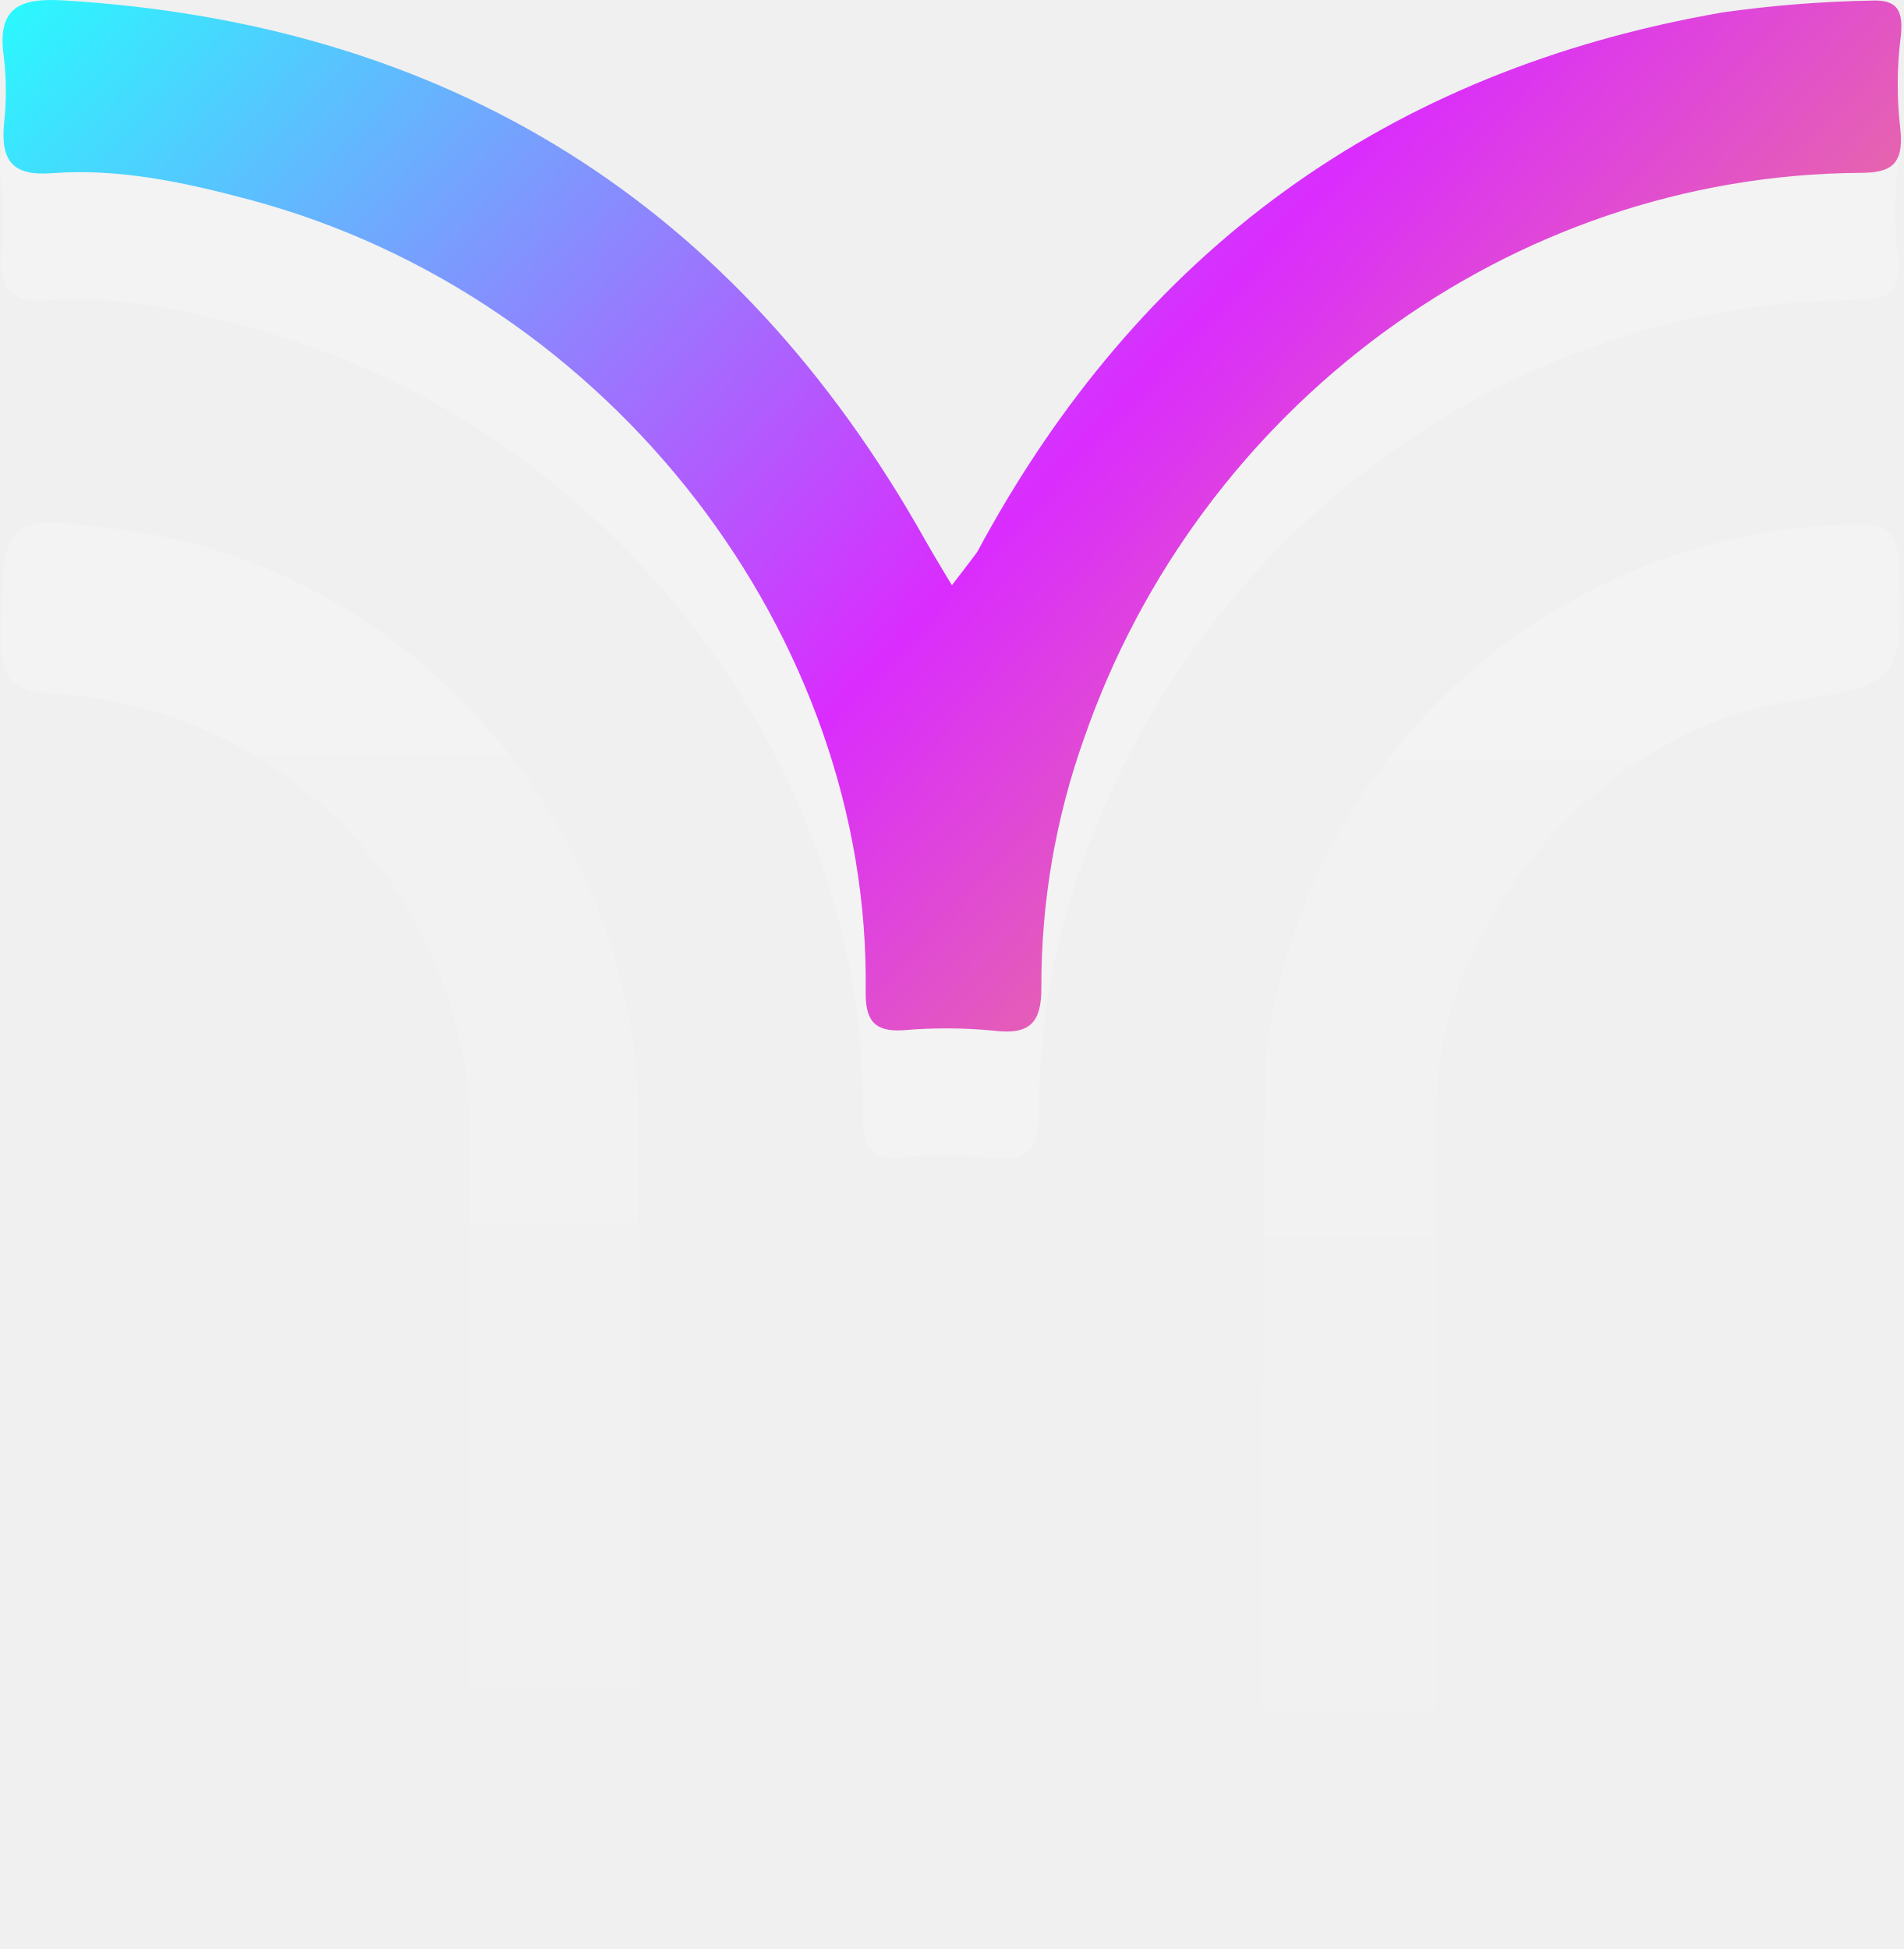
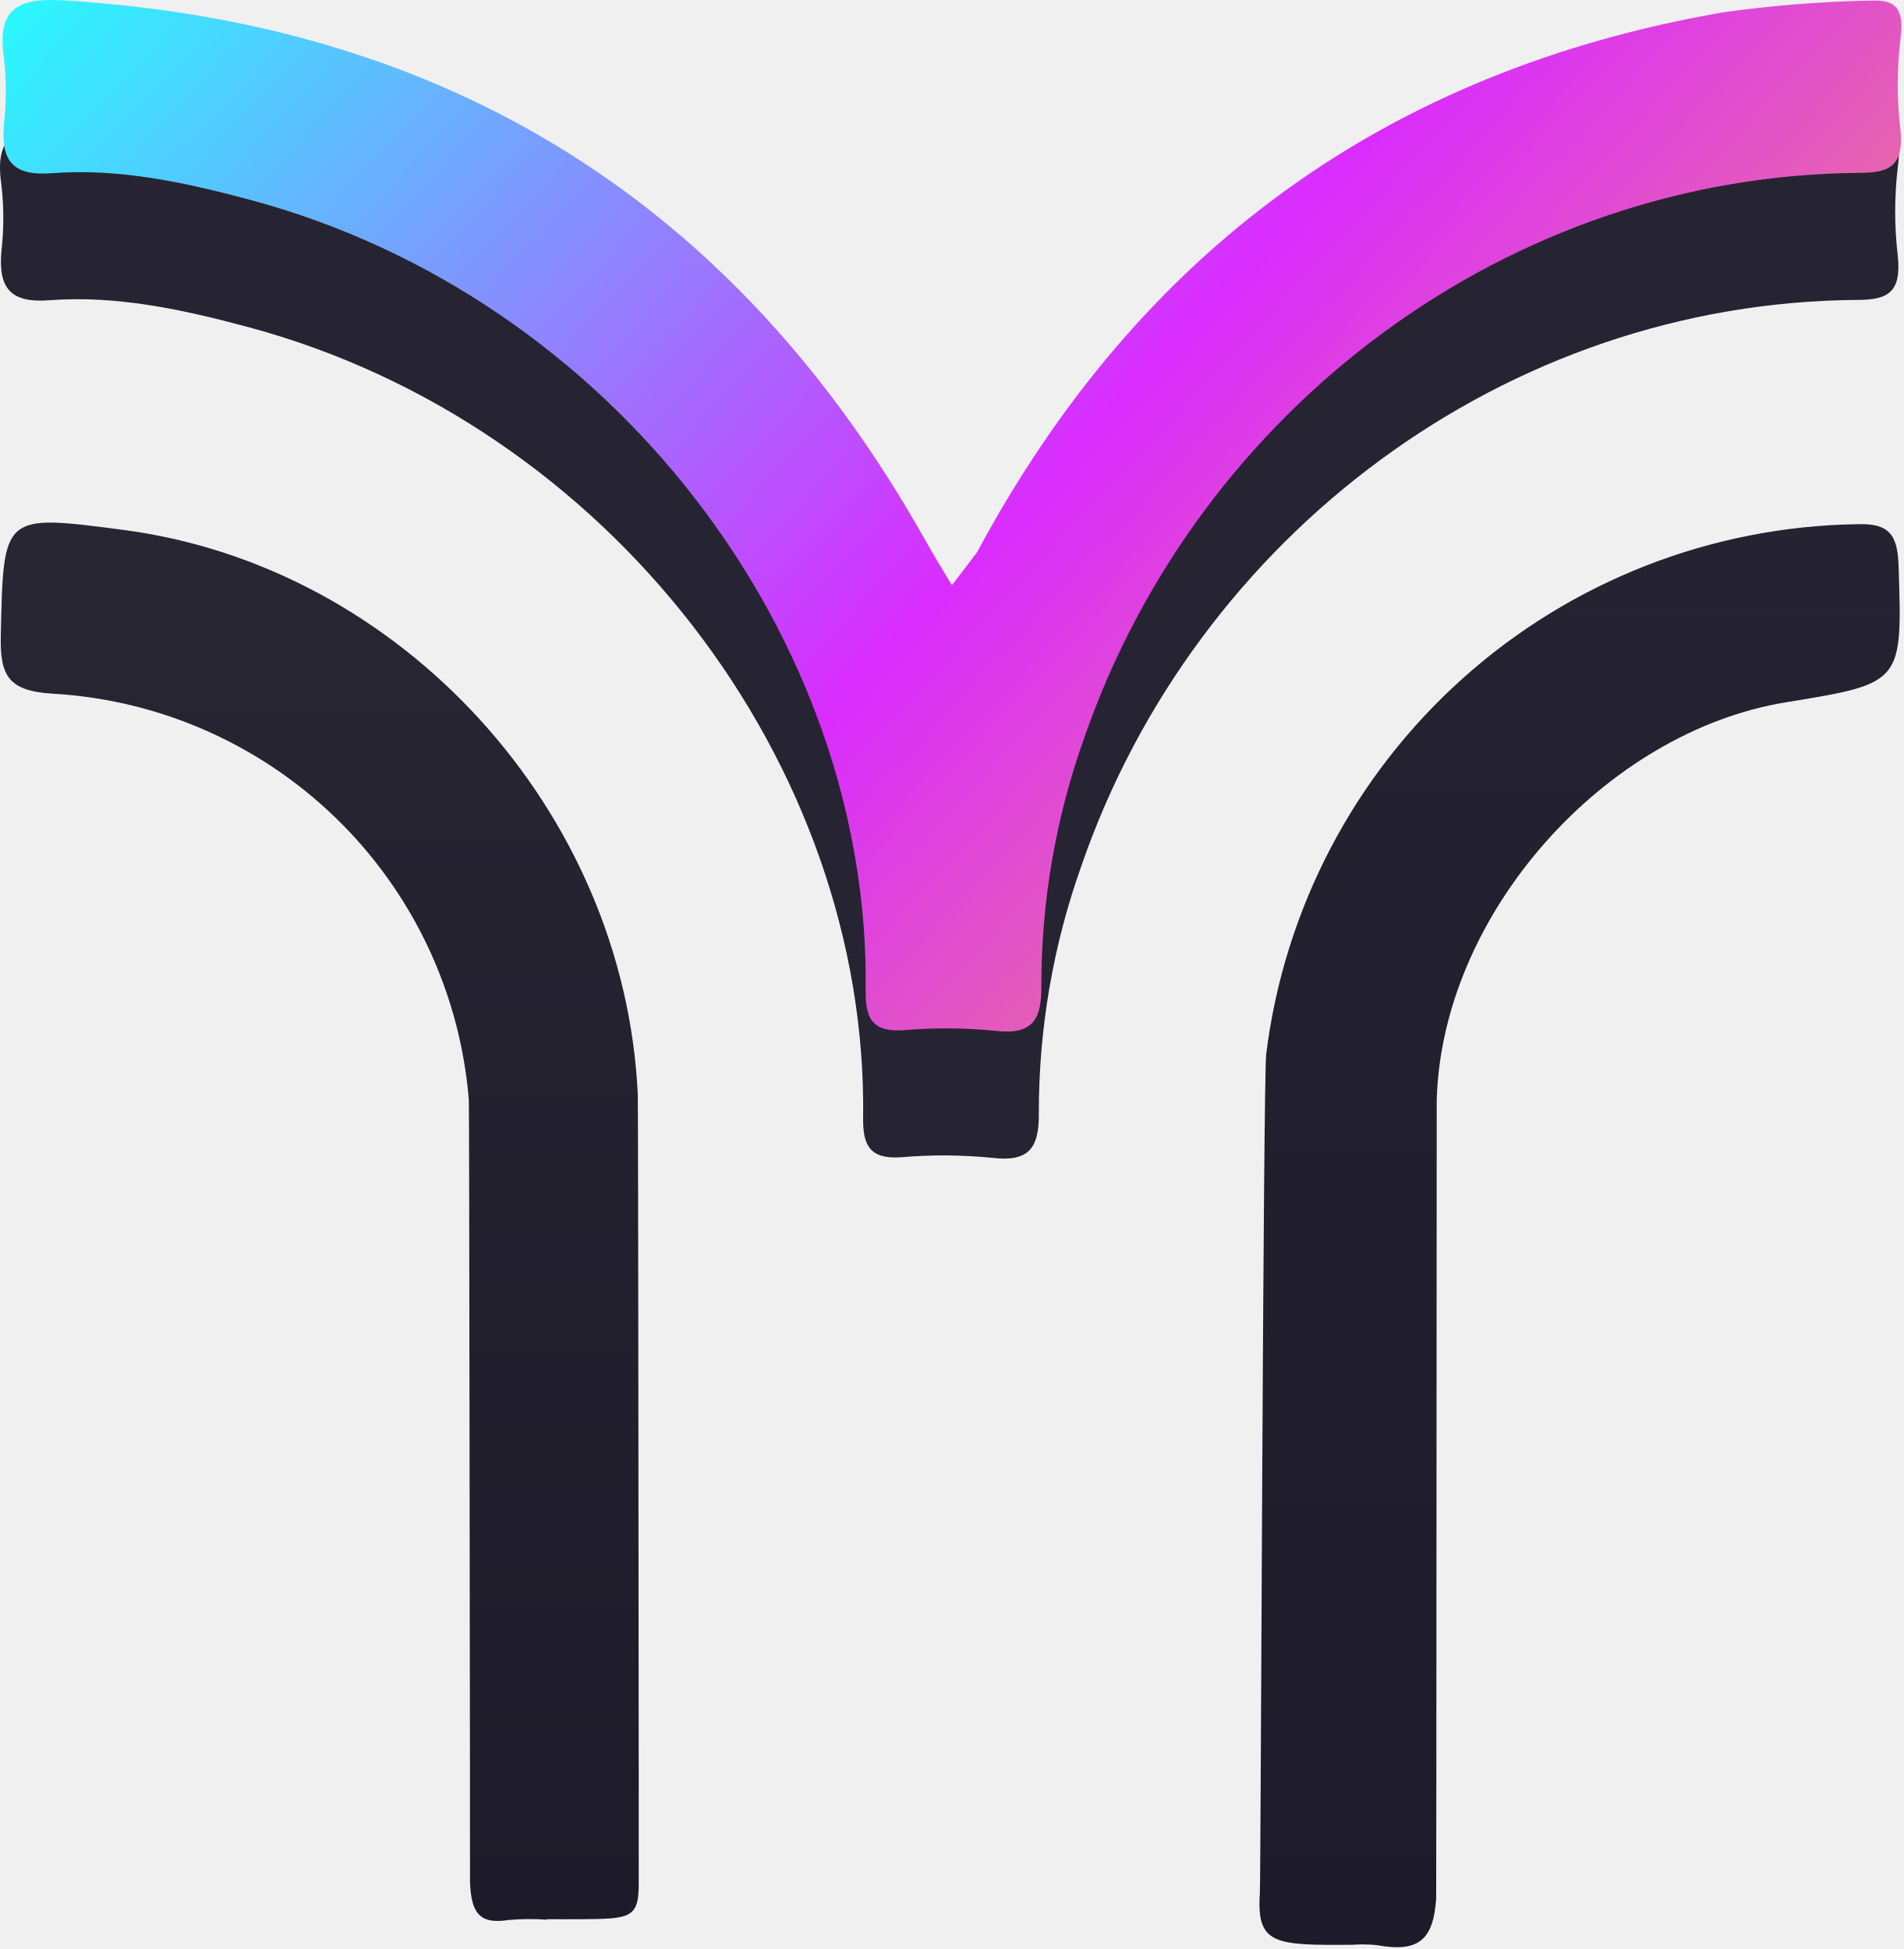
<svg xmlns="http://www.w3.org/2000/svg" width="749" height="767" viewBox="0 0 749 767" fill="none">
-   <g opacity="0.2">
-     <path d="M215.145 755.456C210.132 755.106 205.099 755.149 200.092 755.584C187.991 757.526 185.466 751.957 184.947 740.82C184.94 740.624 184.933 699.051 184.926 696.301C184.829 661.27 184.68 435.27 184.479 432.801C181.176 392.32 163.82 354.165 135.282 325.03C104.866 293.978 63.944 275.413 20.546 272.978C3.197 271.898 -0.023 265.789 0.314 250.27C1.352 202.284 0.811 202.274 48.588 208.543C157.97 222.928 245.611 319.054 250.955 430.49C251.137 434.277 251.289 661.189 251.327 696.301C251.33 699.042 251.332 740.614 251.333 740.82C251.439 755.006 248.071 755.128 228.332 755.279C223.935 755.317 219.537 755.279 215.14 755.279L215.145 755.456Z" fill="url(#paint0_linear_268_6231)" />
-     <path d="M532.207 765.333C501.401 765.597 494.332 765.319 495.749 744.8C496.113 739.544 497.033 422.959 498.254 414.714C505.353 357.761 532.805 305.295 575.548 266.991C618.291 228.687 673.441 207.129 730.829 206.292C743.486 205.816 746.68 210.636 747.065 222.49C748.558 268.865 748.905 268.854 702.819 276.365C631.515 287.984 567.385 359.545 565.337 432.887C565.293 434.439 565.223 745.909 565.119 747.3C563.946 763.111 558.574 768.589 541.595 765.456C538.469 765.155 535.324 765.114 532.191 765.333" fill="url(#paint1_linear_268_6231)" />
-     <path d="M372.967 280.414C380.092 278.023 380.964 271.983 383.521 267.217C447.063 148.907 544.446 77.817 676.959 54.868C696.207 52.148 715.603 50.604 735.039 50.246C744.93 49.743 748.471 53.236 746.775 65.711C745.388 77.362 745.388 89.137 746.775 100.788C748.225 114.937 742.929 117.96 731.224 118.029C592.672 118.8 470.638 210.737 425.697 340.216C414.443 371.645 408.714 404.784 408.766 438.166C408.905 452.075 404.636 457.366 390.294 455.638C378.393 454.465 366.409 454.394 354.495 455.424C342.63 456.21 339.479 451.144 339.634 440.006C341.565 300.667 239.833 166.822 97.472 128.664C71.976 121.833 45.956 116.13 19.369 118.168C3.727 119.356 -0.676 113.033 0.57 98.819C1.561 90.041 1.543 81.178 0.517 72.403C-2.308 53.054 6.573 49.106 23.969 50.155C175.685 59.302 288.739 130.142 363.129 262.675C366.446 268.597 369.709 274.546 372.967 280.414Z" fill="white" />
-   </g>
-   <g filter="url(#filter0_b_268_6231)">
-     <path d="M374.57 230.3C374.57 230.3 384.248 217.725 384.521 217.217C448.063 98.907 545.446 27.817 677.959 4.868C697.207 2.148 716.603 0.604 736.039 0.246C745.93 -0.257 749.471 3.236 747.775 15.711C746.388 27.362 746.388 39.137 747.775 50.788C749.225 64.937 743.929 67.96 732.224 68.029C593.672 68.8 471.638 160.737 426.697 290.216C415.443 321.645 409.714 354.784 409.766 388.166C409.905 402.075 405.636 407.366 391.294 405.638C379.393 404.465 367.409 404.394 355.495 405.424C343.63 406.21 340.479 401.144 340.634 390.006C342.565 250.667 240.833 116.822 98.472 78.664C72.976 71.833 46.956 66.13 20.369 68.168C4.727 69.356 0.324 63.033 1.57 48.819C2.561 40.041 2.543 31.178 1.517 22.403C-1.308 3.054 7.573 -0.894 24.969 0.155C176.685 9.302 289.739 80.142 364.129 212.675C367.446 218.597 374.57 230.3 374.57 230.3Z" fill="url(#paint2_linear_268_6231)" />
+   <path d="M215.145 755.456C210.132 755.106 205.099 755.149 200.092 755.584C187.991 757.526 185.466 751.957 184.947 740.82C184.94 740.624 184.933 699.051 184.926 696.301C184.829 661.27 184.68 435.27 184.479 432.801C181.176 392.32 163.82 354.165 135.282 325.03C104.867 293.978 63.944 275.413 20.546 272.978C3.197 271.898 -0.023 265.789 0.314 250.27C1.352 202.284 0.811 202.274 48.588 208.543C157.97 222.928 245.611 319.054 250.955 430.49C251.137 434.277 251.289 661.189 251.327 696.301C251.33 699.042 251.332 740.614 251.333 740.82C251.44 755.006 248.072 755.128 228.332 755.279C223.935 755.317 219.537 755.279 215.14 755.279L215.145 755.456Z" fill="url(#paint0_linear_493_11533)" />
+   <path d="M532.207 765.333C501.401 765.597 494.332 765.319 495.75 744.8C496.113 739.544 497.033 422.959 498.254 414.714C505.353 357.761 532.806 305.294 575.548 266.991C618.291 228.687 673.441 207.129 730.83 206.292C743.487 205.815 746.68 210.635 747.066 222.49C748.558 268.865 748.906 268.854 702.82 276.365C631.516 287.984 567.386 359.545 565.337 432.887C565.294 434.439 565.223 745.909 565.12 747.3C563.947 763.111 558.574 768.588 541.596 765.456C538.47 765.155 535.324 765.114 532.191 765.333" fill="url(#paint1_linear_493_11533)" />
+   <path d="M372.967 280.414C380.092 278.023 380.964 271.983 383.521 267.217C447.063 148.907 544.446 77.817 676.959 54.868C696.207 52.148 715.603 50.604 735.039 50.246C744.93 49.743 748.471 53.236 746.775 65.711C745.388 77.362 745.388 89.137 746.775 100.788C748.225 114.937 742.929 117.96 731.224 118.029C592.672 118.8 470.638 210.737 425.697 340.216C414.443 371.645 408.714 404.784 408.766 438.166C408.905 452.075 404.636 457.366 390.294 455.638C378.393 454.465 366.409 454.394 354.495 455.424C342.63 456.21 339.479 451.144 339.634 440.006C341.565 300.667 239.833 166.822 97.472 128.664C71.976 121.833 45.956 116.13 19.369 118.168C3.727 119.356 -0.676 113.033 0.57 98.819C1.561 90.041 1.543 81.178 0.517 72.403C-2.308 53.054 6.573 49.106 23.969 50.155C175.685 59.302 288.739 130.142 363.129 262.675C366.446 268.597 369.709 274.546 372.967 280.414Z" fill="#262432" />
+   <g filter="url(#filter0_b_493_11533)">
+     <path d="M374.57 230.3C374.57 230.3 384.248 217.725 384.521 217.217C448.063 98.907 545.446 27.817 677.959 4.868C697.207 2.148 716.603 0.604 736.039 0.246C745.93 -0.257 749.471 3.236 747.775 15.711C746.388 27.362 746.388 39.137 747.775 50.788C749.225 64.937 743.929 67.96 732.224 68.029C593.672 68.8 471.638 160.737 426.697 290.216C415.443 321.645 409.714 354.784 409.766 388.166C409.905 402.075 405.636 407.366 391.294 405.638C379.393 404.465 367.409 404.394 355.495 405.424C343.63 406.21 340.479 401.144 340.634 390.006C342.565 250.667 240.833 116.822 98.472 78.664C72.976 71.833 46.956 66.13 20.369 68.168C4.727 69.356 0.324 63.033 1.57 48.819C2.561 40.041 2.543 31.178 1.517 22.403C-1.308 3.054 7.573 -0.894 24.969 0.155C176.685 9.302 289.739 80.142 364.129 212.675C367.446 218.597 374.57 230.3 374.57 230.3Z" fill="url(#paint2_linear_493_11533)" />
  </g>
  <defs>
-     <filter id="filter0_b_268_6231" x="-92" y="-93" width="933.183" height="591.954" filterUnits="userSpaceOnUse" color-interpolation-filters="sRGB">
+     <filter id="filter0_b_493_11533" x="-92" y="-93" width="933.182" height="591.954" filterUnits="userSpaceOnUse" color-interpolation-filters="sRGB">
      <feFlood flood-opacity="0" result="BackgroundImageFix" />
      <feGaussianBlur in="BackgroundImageFix" stdDeviation="46.5" />
-       <feComposite in2="SourceAlpha" operator="in" result="effect1_backgroundBlur_268_6231" />
-       <feBlend mode="normal" in="SourceGraphic" in2="effect1_backgroundBlur_268_6231" result="shape" />
+       <feComposite in2="SourceAlpha" operator="in" result="effect1_backgroundBlur_493_11533" />
+       <feBlend mode="normal" in="SourceGraphic" in2="effect1_backgroundBlur_493_11533" result="shape" />
    </filter>
-     <linearGradient id="paint0_linear_268_6231" x1="125.813" y1="205.658" x2="125.813" y2="755.965" gradientUnits="userSpaceOnUse">
-       <stop stop-color="white" />
-       <stop offset="1" stop-color="white" stop-opacity="0" />
+     <linearGradient id="paint0_linear_493_11533" x1="125.813" y1="205.658" x2="125.813" y2="755.965" gradientUnits="userSpaceOnUse">
+       <stop stop-color="#282633" />
+       <stop offset="1" stop-color="#1D1B29" />
    </linearGradient>
-     <linearGradient id="paint1_linear_268_6231" x1="621.544" y1="206.26" x2="621.544" y2="766.301" gradientUnits="userSpaceOnUse">
-       <stop stop-color="white" />
-       <stop offset="1" stop-color="white" stop-opacity="0" />
+     <linearGradient id="paint1_linear_493_11533" x1="621.544" y1="206.26" x2="621.544" y2="766.301" gradientUnits="userSpaceOnUse">
+       <stop stop-color="#252331" />
+       <stop offset="1" stop-color="#1D1B29" />
    </linearGradient>
-     <linearGradient id="paint2_linear_268_6231" x1="1" y1="0" x2="603.818" y2="561.062" gradientUnits="userSpaceOnUse">
+     <linearGradient id="paint2_linear_493_11533" x1="1" y1="0" x2="603.818" y2="561.062" gradientUnits="userSpaceOnUse">
      <stop stop-color="#29FAFE" />
      <stop offset="0.522" stop-color="#DA2CFE" />
      <stop offset="1" stop-color="#F7B53B" />
    </linearGradient>
  </defs>
</svg>
